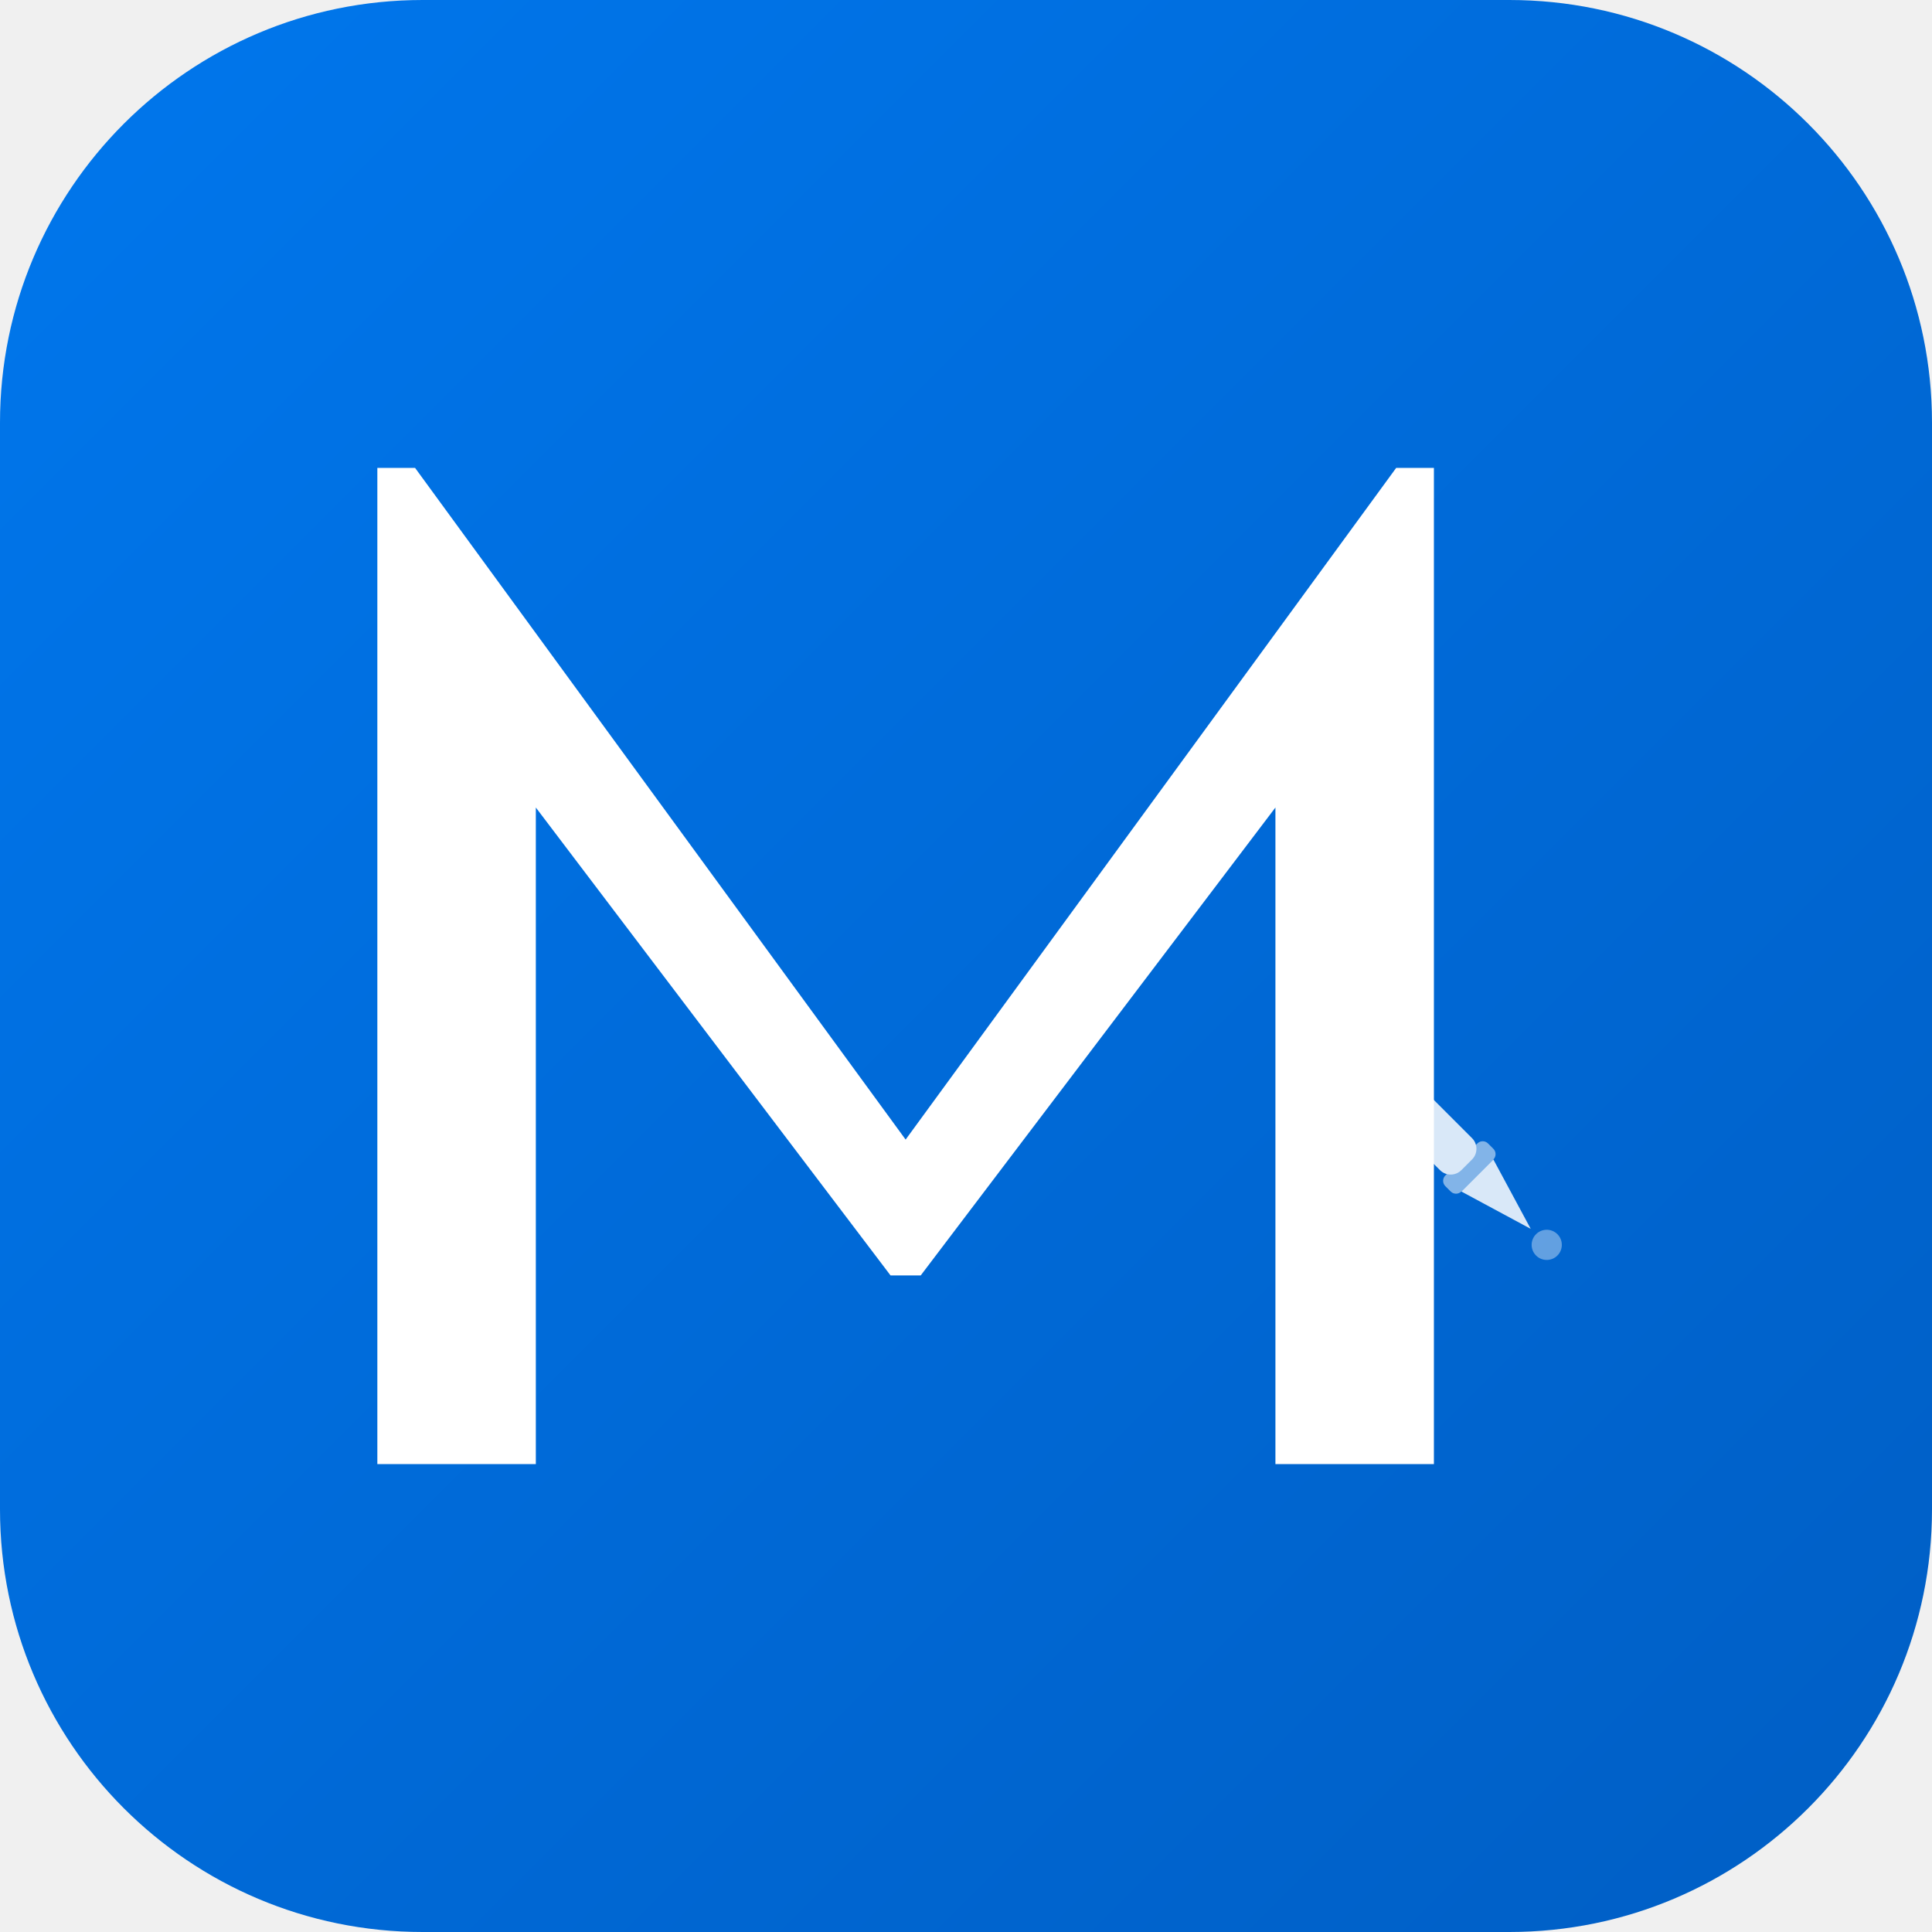
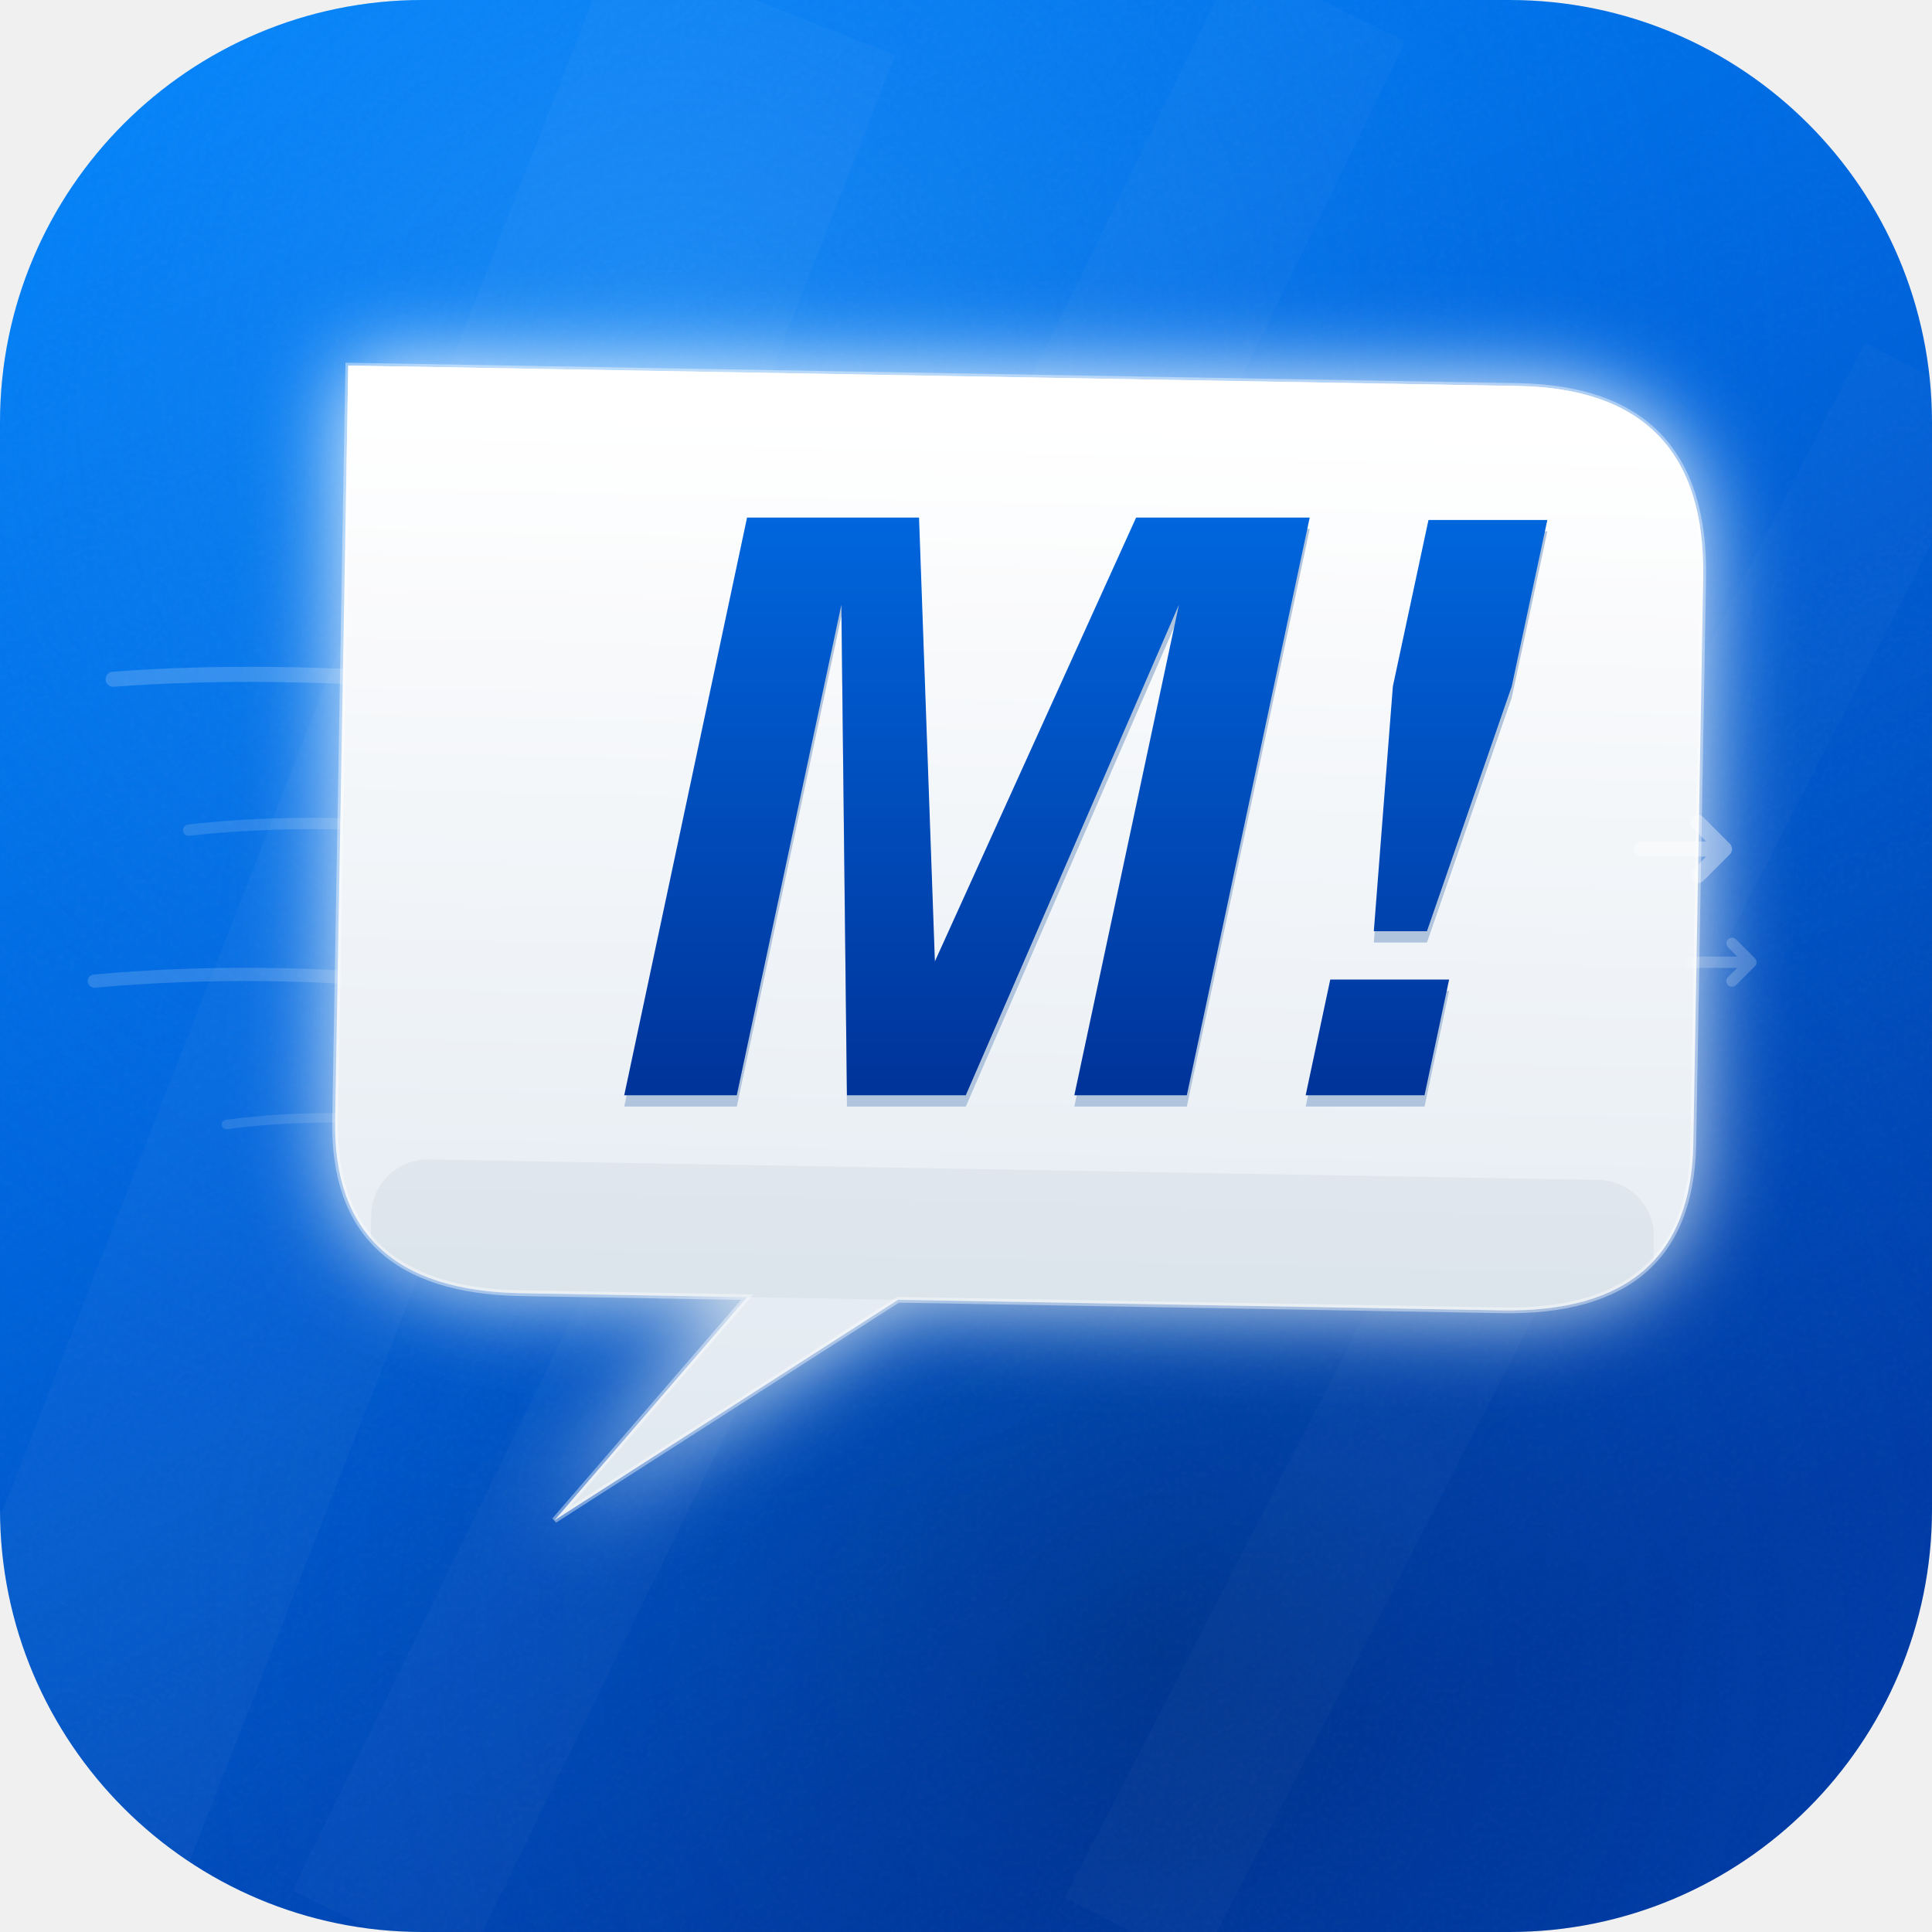
<svg xmlns="http://www.w3.org/2000/svg" viewBox="0 0 512 512">
  <defs>
-     <linearGradient id="bg" x1="0%" y1="0%" x2="100%" y2="100%">
-       <stop offset="0%" stop-color="#0077ed" />
-       <stop offset="100%" stop-color="#005ec4" />
+     <linearGradient id="bg" x1="0" y1="0" x2="0.5" y2="1">
+       <stop offset="0%" stop-color="#0088ff" />
+       <stop offset="50%" stop-color="#0066dd" />
+       <stop offset="100%" stop-color="#003da8" />
+     </linearGradient>
+     <radialGradient id="topGlow" cx="0.35" cy="0.2" r="0.6">
+       <stop offset="0%" stop-color="#44aaff" stop-opacity="0.4" />
+       <stop offset="100%" stop-color="#0066dd" stop-opacity="0" />
+     </radialGradient>
+     <radialGradient id="bottomDark" cx="0.6" cy="0.85" r="0.5">
+       <stop offset="0%" stop-color="#001a44" stop-opacity="0.3" />
+       <stop offset="100%" stop-color="#003da8" stop-opacity="0" />
+     </radialGradient>
+     <filter id="noise">
+       <feTurbulence type="fractalNoise" baseFrequency="0.7" numOctaves="3" result="n" />
+       <feColorMatrix type="saturate" values="0" in="n" result="gray" />
+       <feBlend in="SourceGraphic" in2="gray" mode="overlay" result="blended" />
+       <feComponentTransfer in="blended">
+         <feFuncA type="linear" slope="1" />
+       </feComponentTransfer>
+     </filter>
+     <filter id="bubbleShadow" x="-10%" y="-10%" width="130%" height="140%">
+       <feGaussianBlur stdDeviation="12" result="shadow" />
+       <feMerge>
+         <feMergeNode in="shadow" />
+         <feMergeNode in="SourceGraphic" />
+       </feMerge>
+     </filter>
+     <linearGradient id="bubbleMain" x1="0" y1="0" x2="0" y2="1">
+       <stop offset="0%" stop-color="#ffffff" />
+       <stop offset="100%" stop-color="#e0e8f0" />
+     </linearGradient>
+     <linearGradient id="bubbleShine" x1="0" y1="0" x2="0" y2="1">
+       <stop offset="0%" stop-color="white" stop-opacity="0.9" />
+       <stop offset="40%" stop-color="white" stop-opacity="0.1" />
+       <stop offset="100%" stop-color="white" stop-opacity="0" />
+     </linearGradient>
+     <linearGradient id="mGrad" x1="0" y1="0" x2="0" y2="1">
+       <stop offset="0%" stop-color="#0066dd" />
+       <stop offset="100%" stop-color="#003399" />
    </linearGradient>
  </defs>
-   <rect width="512" height="512" rx="112" fill="url(#bg)" />
-   <path d="M100 388V124h10l130 178 130-178h10v264h-42V214L244 338h-8L142 214v174h-42z" fill="white" />
-   <g transform="translate(400, 320) rotate(-45)" opacity="0.85">
-     <rect x="-6" y="-68" width="12" height="52" rx="4" fill="white" />
-     <rect x="-8" y="-18" width="16" height="6" rx="2" fill="white" opacity="0.6" />
-     <path d="M-6,-12 L0,8 L6,-12 Z" fill="white" />
-     <circle cx="0" cy="14" r="4" fill="white" opacity="0.45" />
+   <clipPath id="iconClip">
+     <rect width="512" height="512" rx="112" />
+   </clipPath>
+   <g clip-path="url(#iconClip)">
+     <rect width="512" height="512" fill="url(#bg)" />
+     <rect width="512" height="512" fill="url(#topGlow)" />
+     <rect width="512" height="512" fill="url(#bottomDark)" />
+     <rect width="512" height="512" fill="url(#bg)" opacity="0.03" filter="url(#noise)" />
+     <line x1="0" y1="512" x2="200" y2="0" stroke="white" stroke-width="80" opacity="0.03" />
+     <line x1="100" y1="512" x2="350" y2="0" stroke="white" stroke-width="50" opacity="0.025" />
+     <line x1="300" y1="512" x2="512" y2="100" stroke="white" stroke-width="40" opacity="0.02" />
+     <g stroke="white" stroke-linecap="round" fill="none">
+       <path d="M30 180 Q70 177 120 181" stroke-width="4" opacity="0.18" />
+       <path d="M50 220 Q85 216 130 221" stroke-width="3" opacity="0.14" />
+       <path d="M25 260 Q70 256 115 261" stroke-width="3.5" opacity="0.16" />
+       <path d="M60 298 Q90 294 128 299" stroke-width="2.5" opacity="0.12" />
+     </g>
+     <g filter="url(#bubbleShadow)">
+       <g transform="translate(270 230) rotate(1)">
+         <path d="M-180 -130                  Q-180 -130 -130 -130                  L130 -130                  Q180 -130 180 -80                  L180 70                  Q180 115 130 115                  L-30 115                  L-120 175                  L-70 115                  L-130 115                  Q-180 115 -180 70                  Z" fill="url(#bubbleMain)" />
+         <clipPath id="bubbleClip">
+           <path d="M-180 -130 Q-180 -130 -130 -130 L130 -130 Q180 -130 180 -80 L180 70 Q180 115 130 115 L-30 115 L-120 175 L-70 115 L-130 115 Q-180 115 -180 70 Z" />
+         </clipPath>
+         <g clip-path="url(#bubbleClip)">
+           <rect x="-180" y="-130" width="360" height="130" fill="url(#bubbleShine)" />
+           <rect x="-170" y="80" width="340" height="35" rx="15" fill="#c0cad8" opacity="0.25" />
+         </g>
+         <path d="M-180 -130 Q-180 -130 -130 -130 L130 -130 Q180 -130 180 -80 L180 70 Q180 115 130 115 L-30 115 L-120 175 L-70 115 L-130 115 Q-180 115 -180 70 Z" fill="none" stroke="white" stroke-width="1.5" opacity="0.4" />
+       </g>
+     </g>
+     <g transform="translate(272 222)">
+       <text x="0" y="3" text-anchor="middle" dominant-baseline="central" font-family="'Helvetica Neue', Helvetica, Arial, sans-serif" font-size="210" font-weight="800" font-style="italic" fill="#b0c4dd" style="letter-spacing: -4px;">M!</text>
+       <text x="0" y="0" text-anchor="middle" dominant-baseline="central" font-family="'Helvetica Neue', Helvetica, Arial, sans-serif" font-size="210" font-weight="800" font-style="italic" fill="url(#mGrad)" style="letter-spacing: -4px;">M!</text>
+     </g>
+     <g transform="translate(435 225)" opacity="0.35">
+       <path d="M0 0 L22 0 L15 -7 M22 0 L15 7" stroke="white" stroke-width="4" stroke-linecap="round" stroke-linejoin="round" fill="none" />
+     </g>
+     <g transform="translate(448 255)" opacity="0.2">
+       <path d="M0 0 L16 0 L11 -5 M16 0 L11 5" stroke="white" stroke-width="3" stroke-linecap="round" stroke-linejoin="round" fill="none" />
+     </g>
  </g>
</svg>
